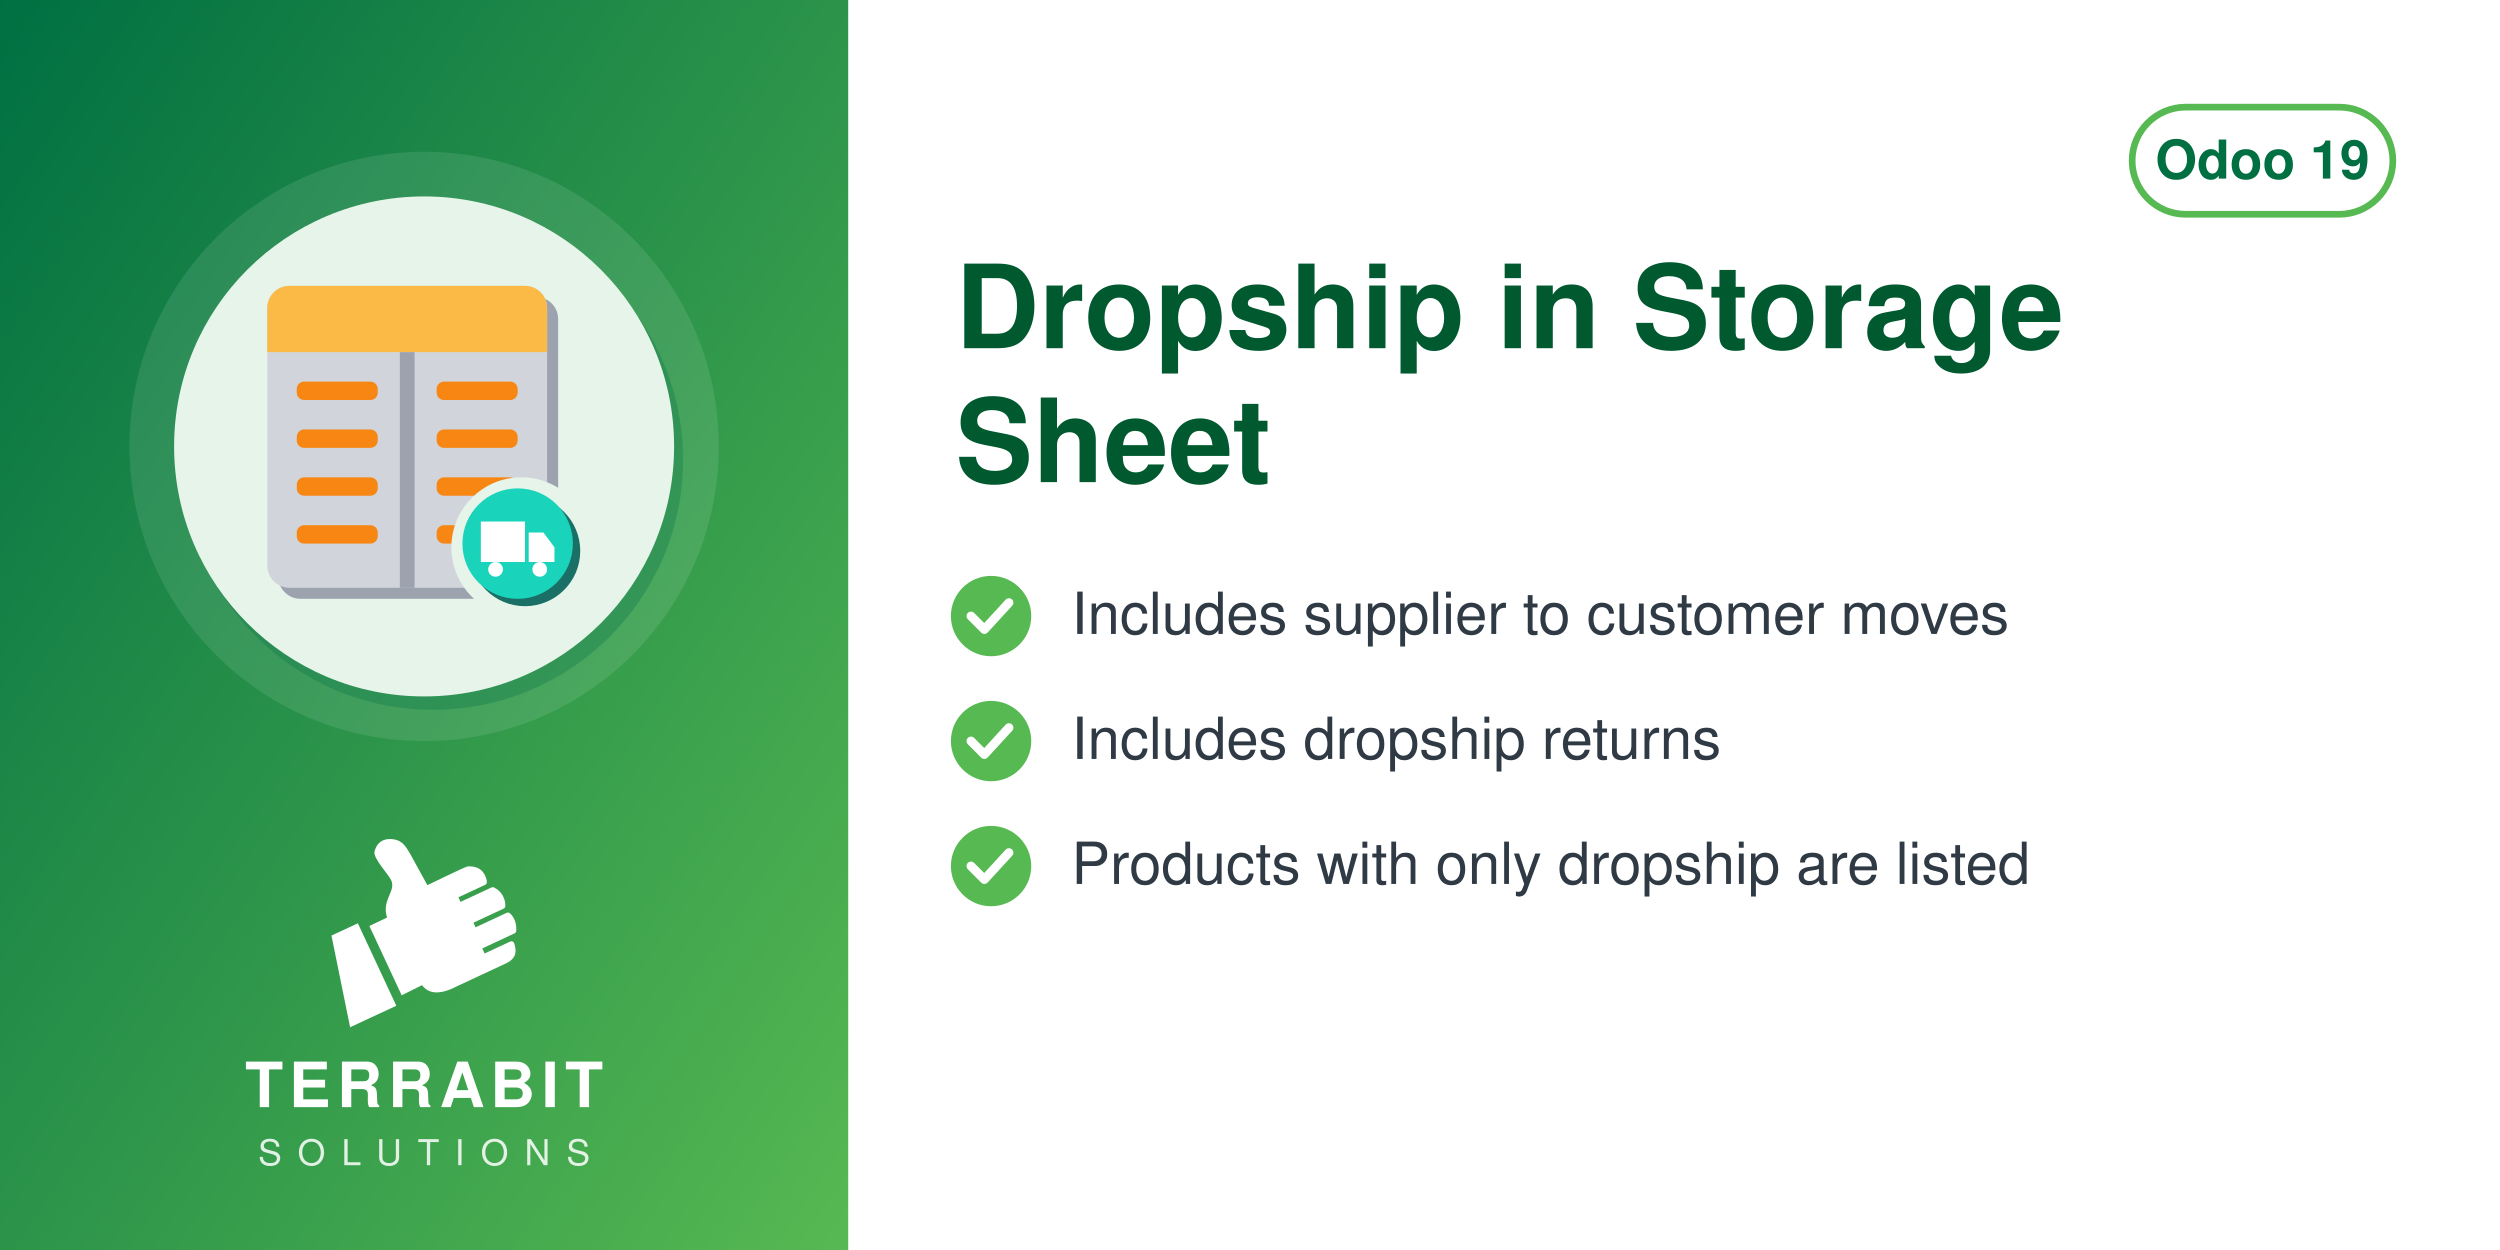
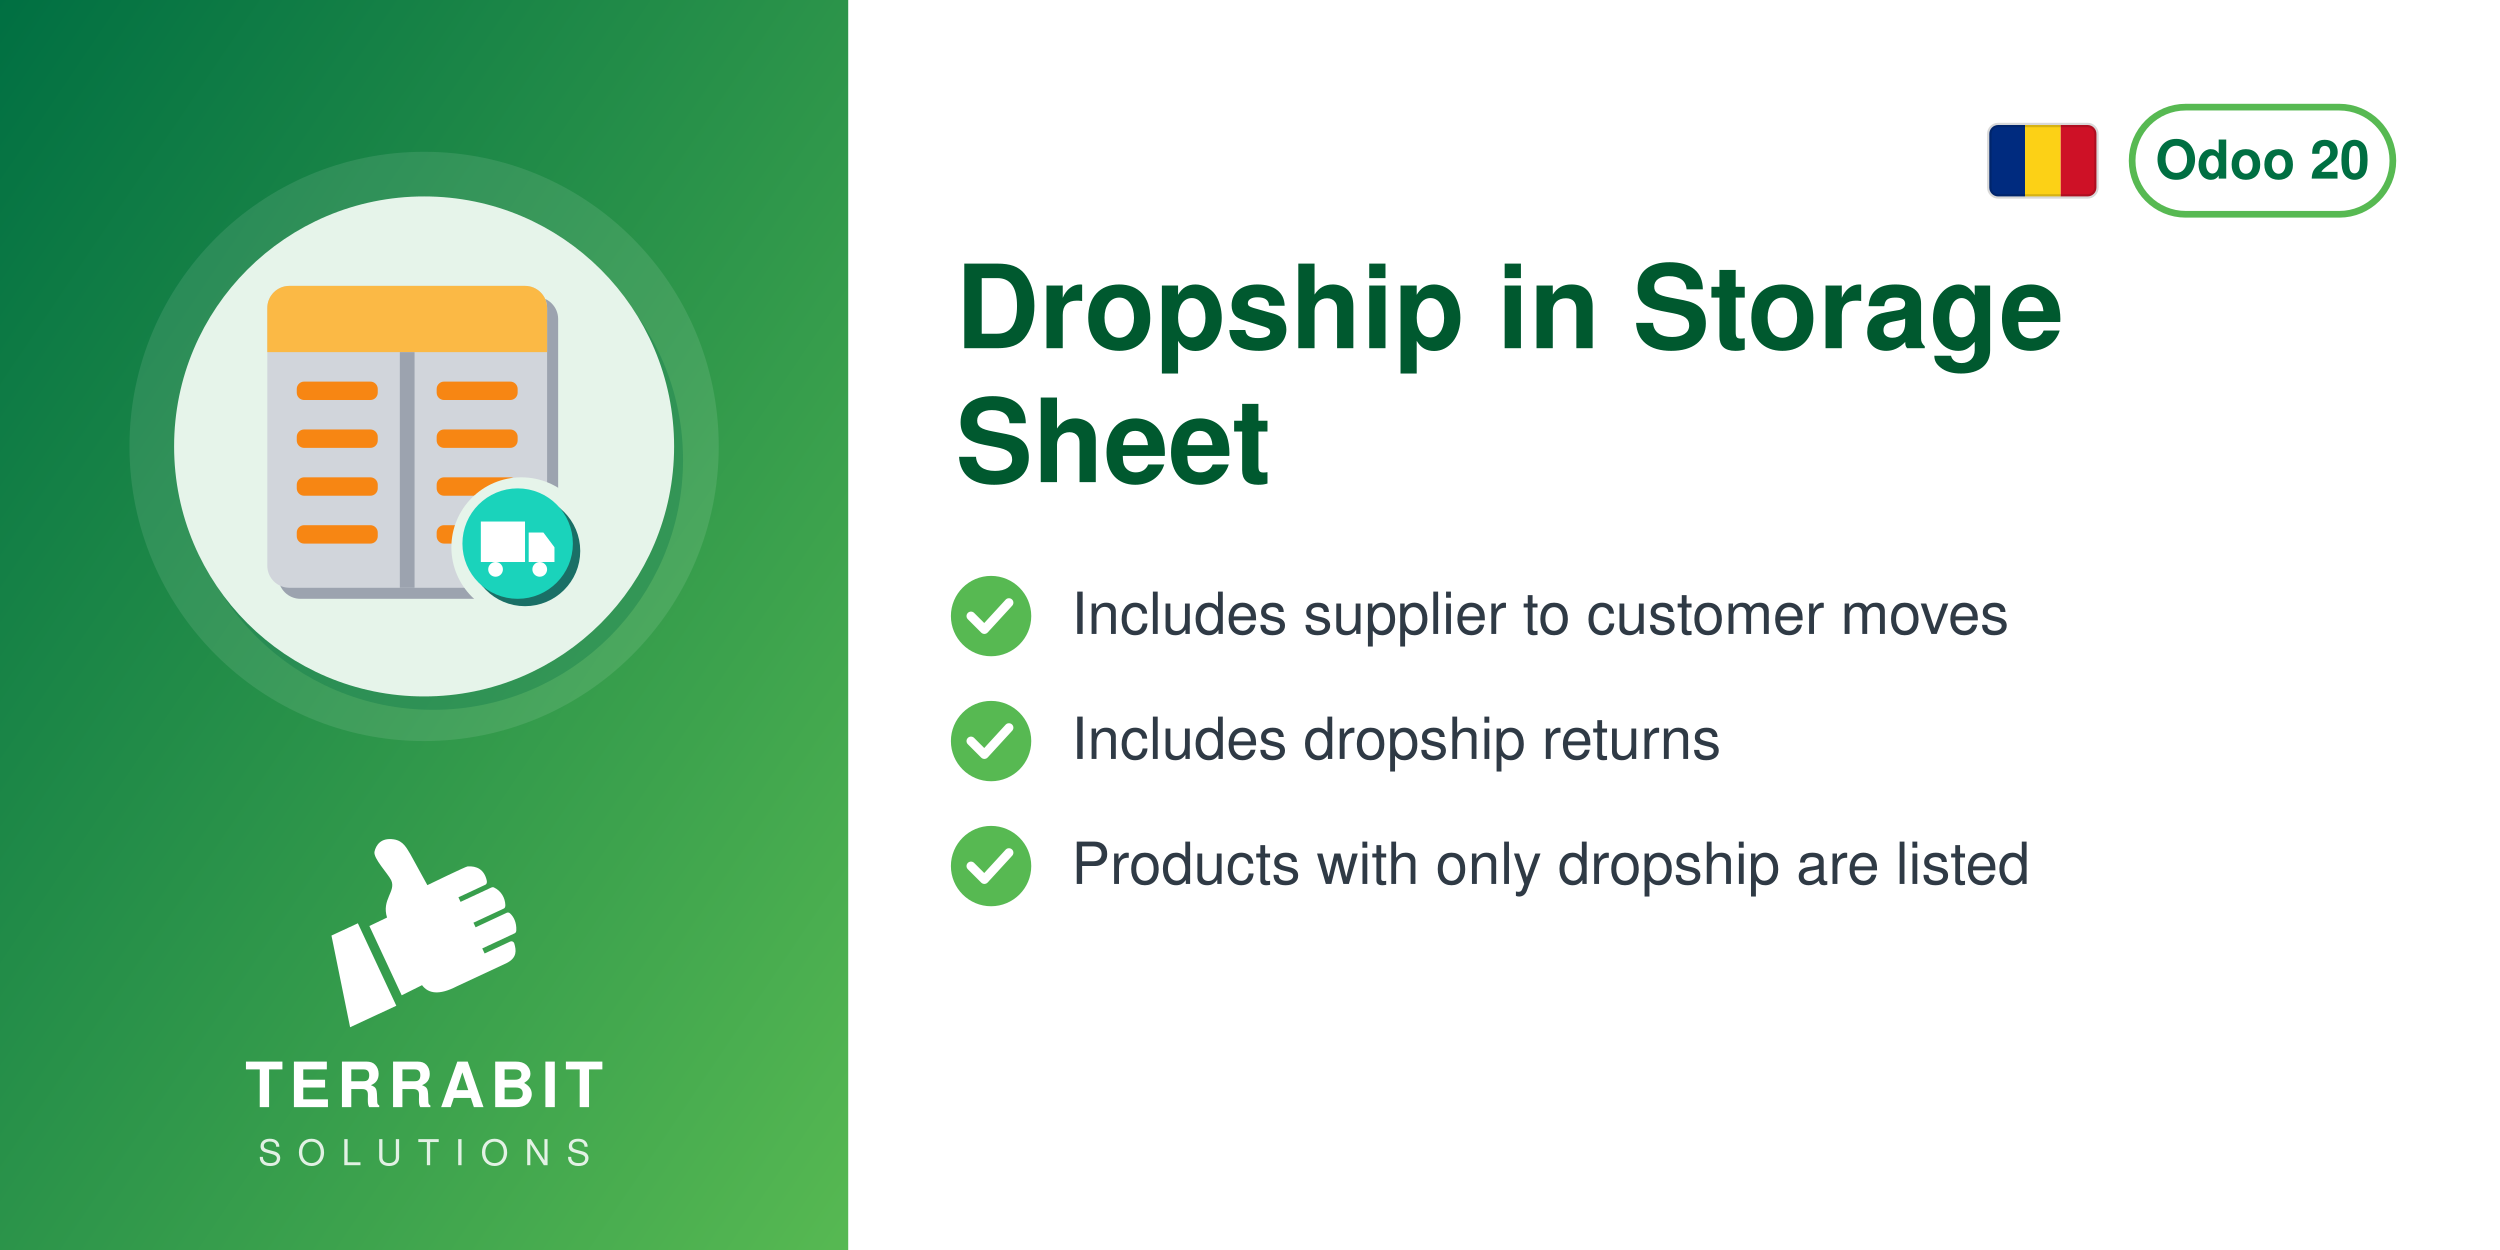
<svg xmlns="http://www.w3.org/2000/svg" width="560" height="280" viewBox="0 0 560 280">
  <defs>
    <linearGradient id="g" x1="0" y1="0" x2="1" y2="1">
      <stop offset="0" stop-color="#006F42" />
      <stop offset="1" stop-color="#57B952" />
    </linearGradient>
  </defs>
  <rect width="560" height="280" fill="#FFFFFF" />
  <rect width="190" height="280" fill="url(#g)" />
  <circle cx="95.0" cy="100" r="66" fill="white" opacity="0.10" />
  <circle cx="97.0" cy="103" r="56" fill="#006F42" opacity="0.30" />
  <circle cx="95.0" cy="100" r="56" fill="#E6F4EA" />
  <svg x="54.0" y="59.0" width="82" height="82" viewBox="0 0 100 100" preserveAspectRatio="xMidYMid meet">
    <g transform="translate(-0.88,0.11) scale(1.0057)">
      <defs>
        <mask id="mi-cut" maskUnits="userSpaceOnUse" x="-20" y="-20" width="140" height="140">
          <rect x="-20" y="-20" width="140" height="140" fill="#fff" />
          <circle cx="77" cy="77" r="19" fill="#000" />
        </mask>
      </defs>
      <g mask="url(#mi-cut)">
        <g transform="translate(3,3)" fill="#9CA3AF">
          <rect x="8" y="6" width="76" height="82" rx="6" />
        </g>
        <g fill="#D1D5DB">
          <rect x="8" y="6" width="76" height="82" rx="6" />
        </g>
        <path d="M8,12 a6,6 0 0 1 6,-6 h64 a6,6 0 0 1 6,6 v12 h-76z" fill="#FBB945" />
        <rect x="44" y="24" width="4" height="64" fill="#9CA3AF" />
        <rect x="16" y="32" width="22" height="5" rx="2" fill="#F78613" />
        <rect x="54" y="32" width="22" height="5" rx="2" fill="#F78613" />
        <rect x="16" y="45" width="22" height="5" rx="2" fill="#F78613" />
        <rect x="54" y="45" width="22" height="5" rx="2" fill="#F78613" />
        <rect x="16" y="58" width="22" height="5" rx="2" fill="#F78613" />
        <rect x="54" y="58" width="22" height="5" rx="2" fill="#F78613" />
        <rect x="16" y="71" width="22" height="5" rx="2" fill="#F78613" />
        <rect x="54" y="71" width="22" height="5" rx="2" fill="#F78613" />
      </g>
      <circle cx="78" cy="78" r="15" fill="#1A6F66" />
      <circle cx="76" cy="76" r="15" fill="#1AD3BB" />
      <path d="M66,70 h12 v11 h-12z M79,73 h4 l3,4 v4 h-7z" fill="#FFFFFF" />
      <circle cx="70" cy="83" r="2" fill="#FFFFFF" />
      <circle cx="82" cy="83" r="2" fill="#FFFFFF" />
    </g>
  </svg>
  <svg x="72.0" y="186" width="46" height="46" viewBox="4045 2535 3400 3400" preserveAspectRatio="xMidYMid meet">
    <path fill="#FFFFFF" d="M4648.32 4073.59l636.59 1365.17 -765.09 355.96 -308.63 -1517.87 437.13 -203.26zm725.61 1192.32l336.75 -167.88c105.65,140.85 282.69,170.72 576.82,18.8l819.92 -382.33c181.4,-90.13 164.26,-214.57 130.07,-328.43 -4.28,-14.25 -13.68,-24.81 -27.34,-30.7 -13.67,-5.89 -27.61,-5.11 -41.09,1.18l-422.32 196.93 -39.04 -83.72 538.07 -250.91c16.64,-7.76 24.7,-27.69 25.58,-46.04 6.48,-134.33 -44.36,-230.89 -105.84,-285.23 -15.2,-13.44 -35.71,-15.59 -54.12,-7l-513.92 239.64 -35.6 -76.34 506.31 -236.1c17.69,-8.25 22.52,-36.93 21.83,-56.45 -4.1,-117.31 -67.62,-232.74 -187.72,-290.66 -13.94,-6.72 -28.64,-6.36 -42.69,0.19l-511.21 238.38 -35.37 -75.86 448.98 -209.36c20.44,-9.53 25.81,-42.28 21.02,-64.32 -41.02,-189.07 -167.92,-247.8 -318.14,-237.87 -29.39,1.94 -589.86,273.16 -665.95,310.54l-281.84 -513.57c-59.06,-93.13 -112.7,-221.7 -276.47,-245.13 -211.24,-30.22 -291.56,94.38 -316.89,203.13 -25.32,108.75 223.84,365.99 276.05,473.69 85.52,184.27 -161.86,318.11 -68.41,617.99l-292.54 139.94 535.09 1147.51z" />
  </svg>
  <text x="95.0" y="248" text-anchor="middle" font-family="Helvetica,Arial,sans-serif" font-size="14" font-weight="800" letter-spacing="1.4" fill="white">TERRABIT</text>
  <text x="95.0" y="261" text-anchor="middle" font-family="Helvetica,Arial,sans-serif" font-size="8" font-weight="500" letter-spacing="3.6" fill="white" opacity="0.85">SOLUTIONS</text>
  <g>
    <rect x="477.6" y="24" width="58.4" height="24" rx="12" fill="none" stroke="#57B952" stroke-width="1.5" />
-     <text x="506.8" y="40" text-anchor="middle" font-family="Helvetica,Arial,sans-serif" font-size="12" font-weight="700" fill="#006F42">Odoo 19</text>
+     <text x="506.8" y="40" text-anchor="middle" font-family="Helvetica,Arial,sans-serif" font-size="12" font-weight="700" fill="#006F42">Odoo 20</text>
+   </g>
+   <g>
+     <clipPath id="ro-flag">
+       <rect x="445.6" y="28.0" width="24" height="16" rx="2" />
+     </clipPath>
+     <g clip-path="url(#ro-flag)">
+       <rect x="445.6" y="28.0" width="8.0" height="16" fill="#002B7F" />
+       <rect x="453.6" y="28.0" width="8.0" height="16" fill="#FCD116" />
+       <rect x="461.6" y="28.0" width="8.0" height="16" fill="#CE1126" />
+     </g>
+     <rect x="445.6" y="28.0" width="24" height="16" rx="2" fill="none" stroke="#000000" stroke-opacity="0.15" stroke-width="1" />
  </g>
  <text x="214" y="78" font-family="Helvetica,Arial,sans-serif" font-size="26" font-weight="700" fill="#00592F">Dropship in Storage</text>
  <text x="214" y="108" font-family="Helvetica,Arial,sans-serif" font-size="26" font-weight="700" fill="#00592F">Sheet</text>
  <circle cx="222" cy="138" r="9" fill="#57B952" />
  <path d="M217.5 138 l3 3 l5.5 -6" fill="none" stroke="white" stroke-width="2" stroke-linecap="round" stroke-linejoin="round" />
  <text x="240" y="142" font-family="Helvetica,Arial,sans-serif" font-size="13" fill="#2F3A45">Includes supplier to customer moves</text>
  <circle cx="222" cy="166" r="9" fill="#57B952" />
  <path d="M217.5 166 l3 3 l5.5 -6" fill="none" stroke="white" stroke-width="2" stroke-linecap="round" stroke-linejoin="round" />
  <text x="240" y="170" font-family="Helvetica,Arial,sans-serif" font-size="13" fill="#2F3A45">Includes dropship returns</text>
  <circle cx="222" cy="194" r="9" fill="#57B952" />
  <path d="M217.5 194 l3 3 l5.5 -6" fill="none" stroke="white" stroke-width="2" stroke-linecap="round" stroke-linejoin="round" />
  <text x="240" y="198" font-family="Helvetica,Arial,sans-serif" font-size="13" fill="#2F3A45">Products with only dropship are listed</text>
</svg>
